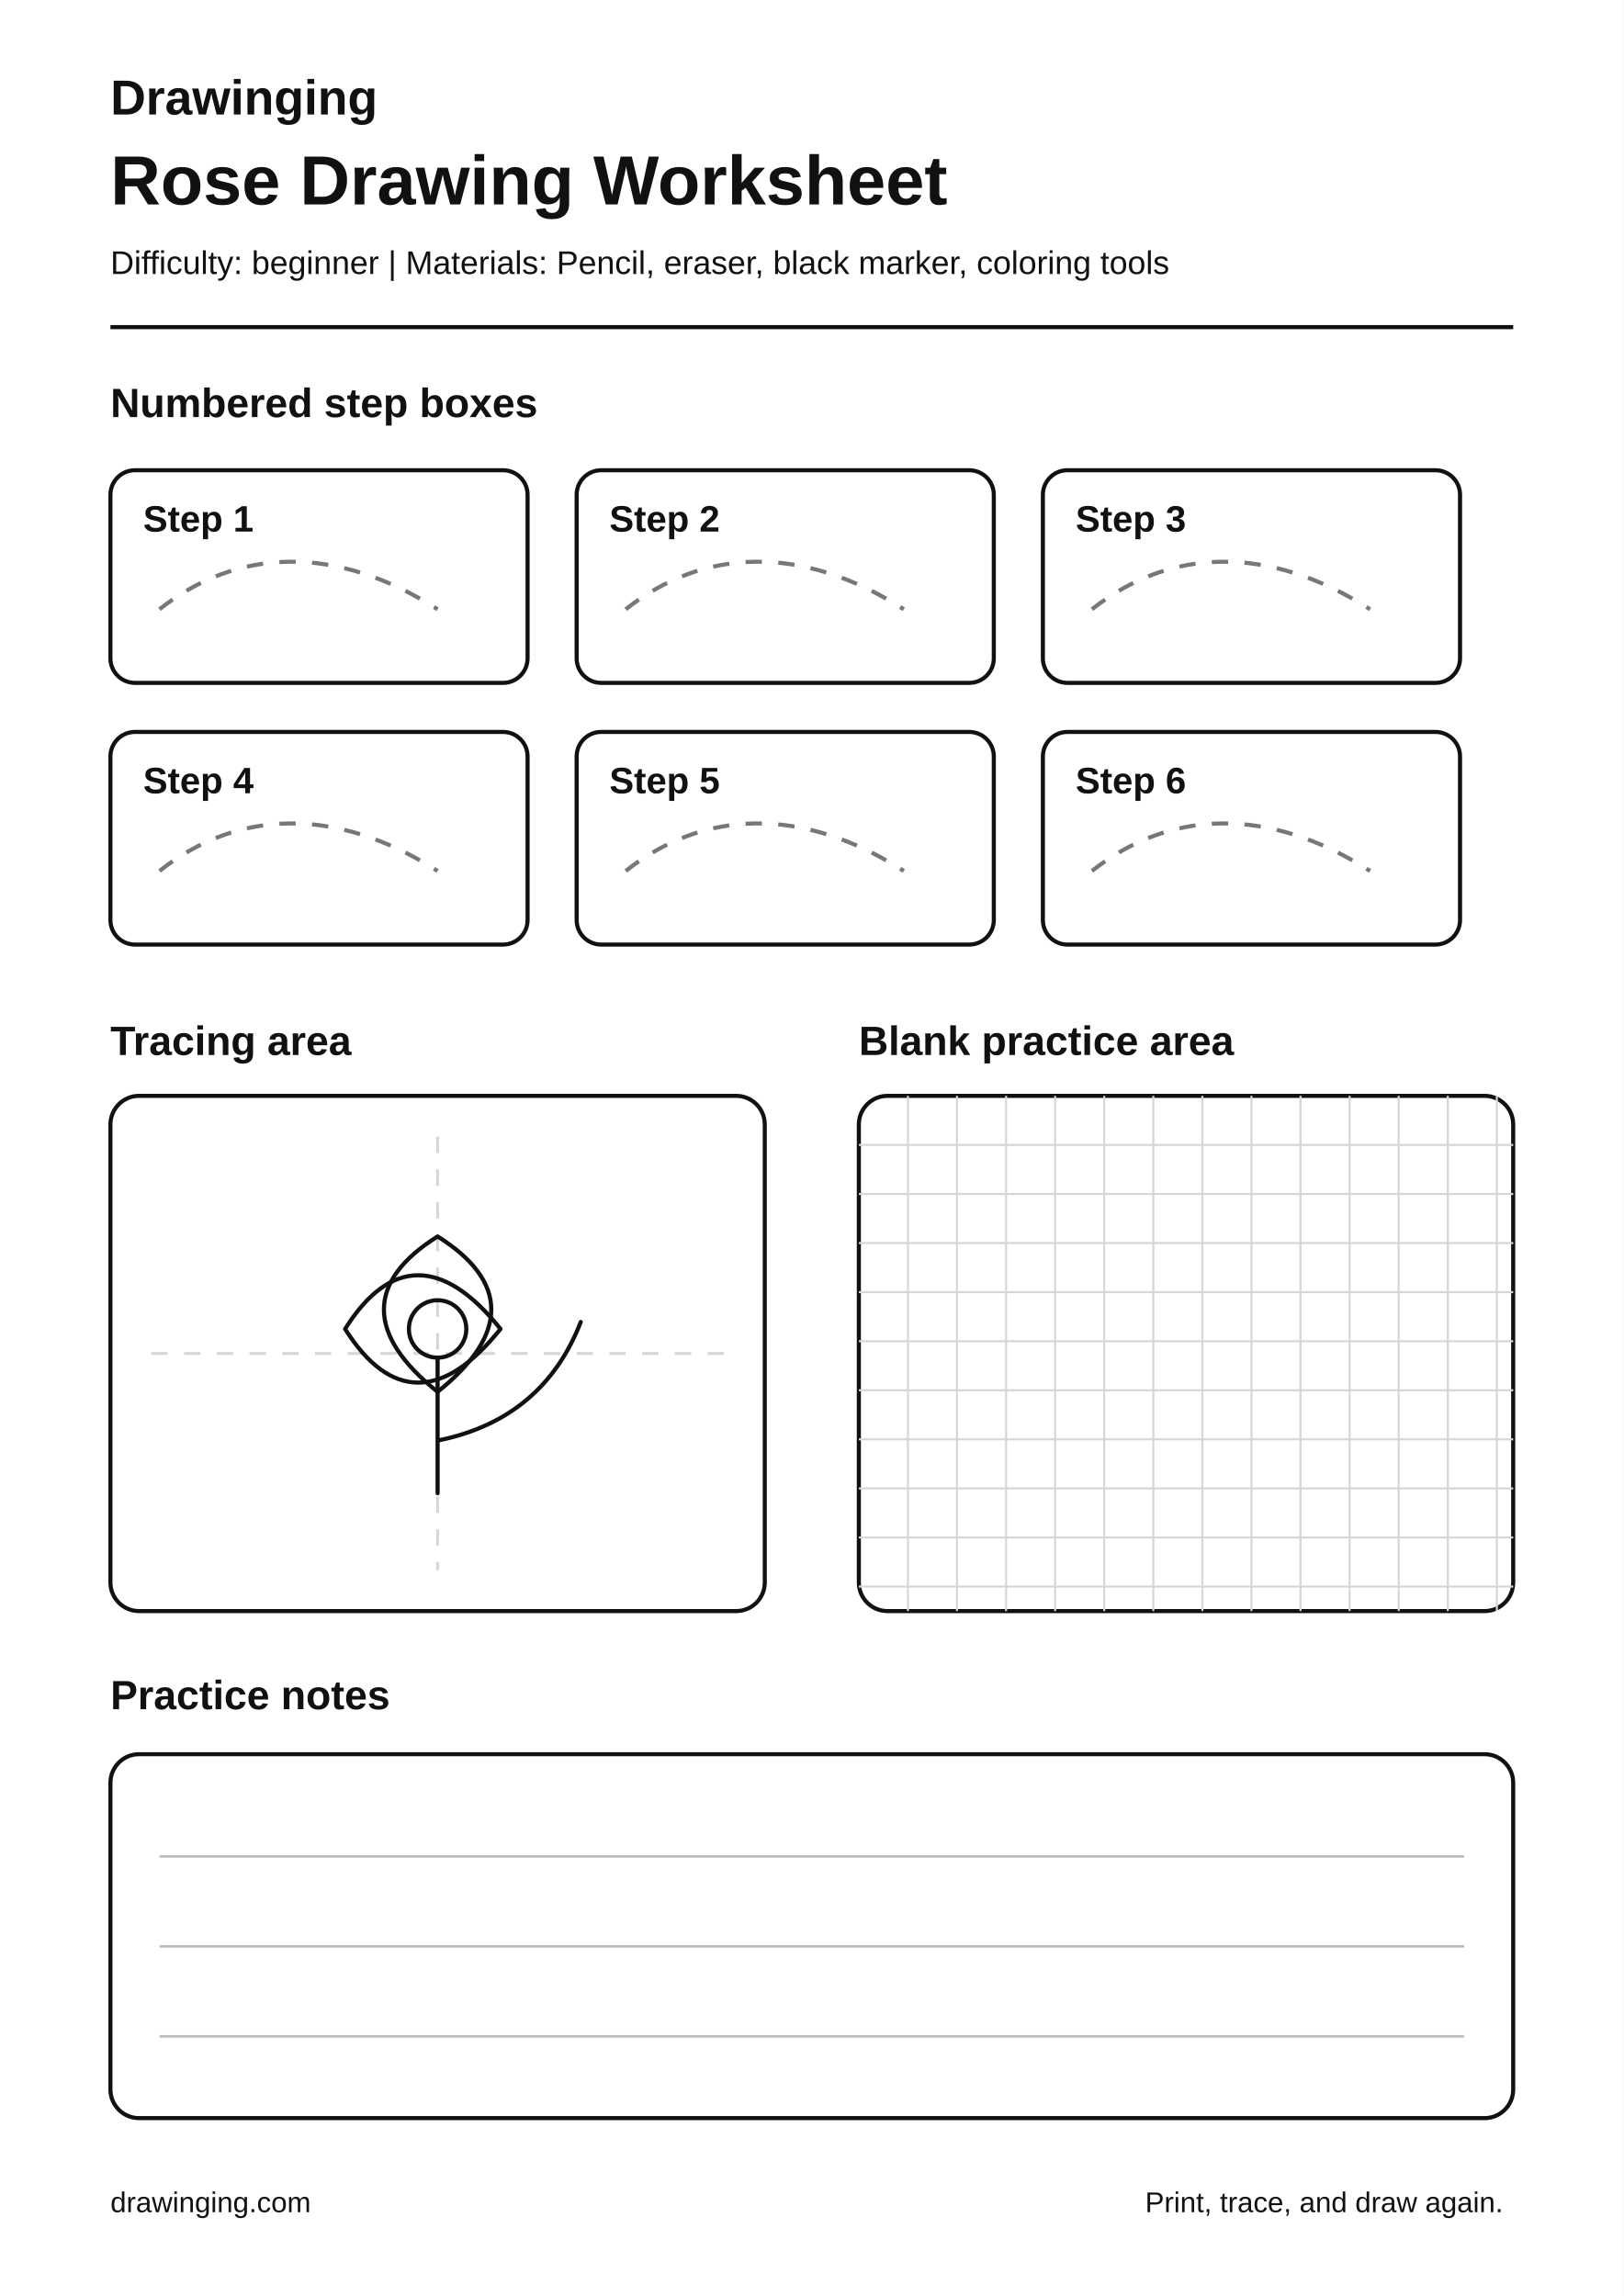
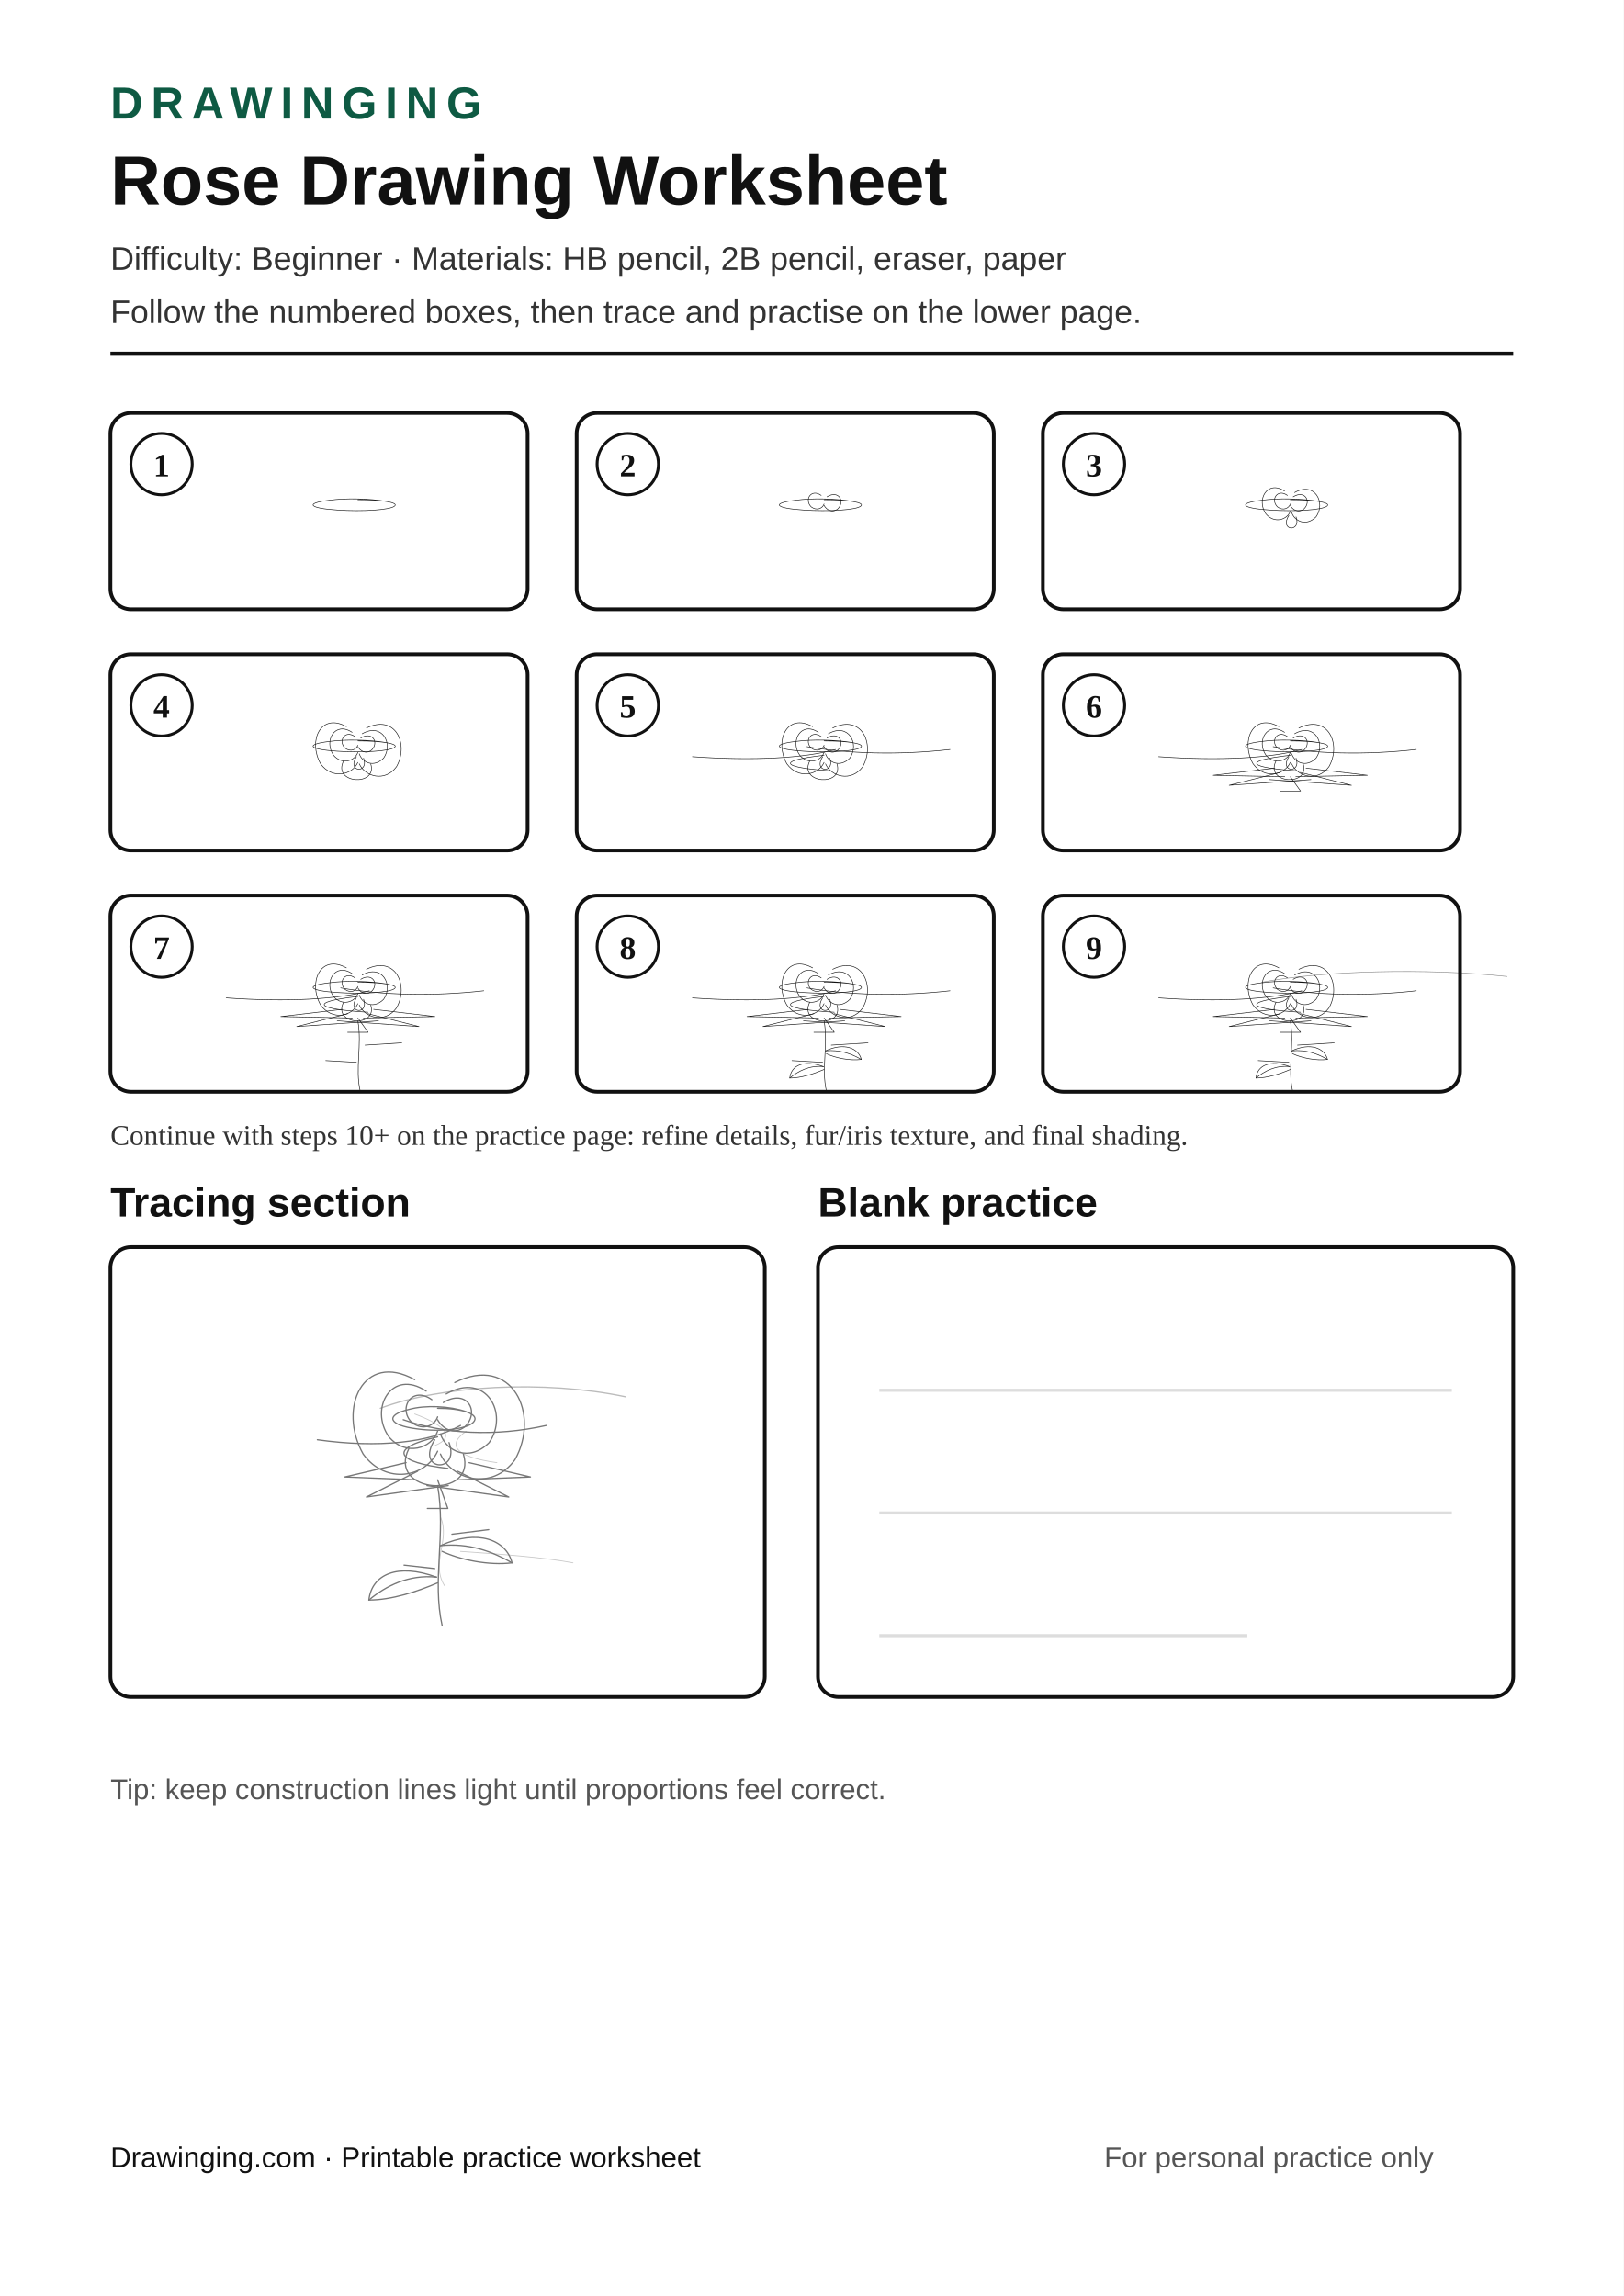
<svg xmlns="http://www.w3.org/2000/svg" width="794" height="1123" viewBox="0 0 794 1123">
  <rect width="794" height="1123" fill="#FFFFFF" />
-   <g font-family="Arial, Helvetica, sans-serif">
-     <text x="54" y="56" font-size="24" font-weight="700" fill="#111111">Drawinging</text>
-     <text x="54" y="100" font-size="34" font-weight="800" fill="#111111">Rose Drawing Worksheet</text>
-     <text x="54" y="134" font-size="16" fill="#111111">Difficulty: beginner  |  Materials: Pencil, eraser, black marker, coloring tools</text>
-     <path d="M54 160h686" stroke="#111111" stroke-width="2" />
-     <text x="54" y="204" font-size="20" font-weight="700" fill="#111111">Numbered step boxes</text>
-     <rect x="54" y="230" width="204" height="104" rx="12" fill="#FFFFFF" stroke="#111111" stroke-width="2" />
-     <text x="70" y="260" font-size="18" font-weight="700" fill="#111111">Step 1</text>
-     <path d="M78 298c38-30 86-32 136 0" fill="none" stroke="#777777" stroke-width="2" stroke-dasharray="8 8" />
-     <rect x="282" y="230" width="204" height="104" rx="12" fill="#FFFFFF" stroke="#111111" stroke-width="2" />
-     <text x="298" y="260" font-size="18" font-weight="700" fill="#111111">Step 2</text>
-     <path d="M306 298c38-30 86-32 136 0" fill="none" stroke="#777777" stroke-width="2" stroke-dasharray="8 8" />
-     <rect x="510" y="230" width="204" height="104" rx="12" fill="#FFFFFF" stroke="#111111" stroke-width="2" />
-     <text x="526" y="260" font-size="18" font-weight="700" fill="#111111">Step 3</text>
-     <path d="M534 298c38-30 86-32 136 0" fill="none" stroke="#777777" stroke-width="2" stroke-dasharray="8 8" />
-     <rect x="54" y="358" width="204" height="104" rx="12" fill="#FFFFFF" stroke="#111111" stroke-width="2" />
-     <text x="70" y="388" font-size="18" font-weight="700" fill="#111111">Step 4</text>
-     <path d="M78 426c38-30 86-32 136 0" fill="none" stroke="#777777" stroke-width="2" stroke-dasharray="8 8" />
-     <rect x="282" y="358" width="204" height="104" rx="12" fill="#FFFFFF" stroke="#111111" stroke-width="2" />
-     <text x="298" y="388" font-size="18" font-weight="700" fill="#111111">Step 5</text>
-     <path d="M306 426c38-30 86-32 136 0" fill="none" stroke="#777777" stroke-width="2" stroke-dasharray="8 8" />
-     <rect x="510" y="358" width="204" height="104" rx="12" fill="#FFFFFF" stroke="#111111" stroke-width="2" />
-     <text x="526" y="388" font-size="18" font-weight="700" fill="#111111">Step 6</text>
-     <path d="M534 426c38-30 86-32 136 0" fill="none" stroke="#777777" stroke-width="2" stroke-dasharray="8 8" />
-     <text x="54" y="516" font-size="20" font-weight="700" fill="#111111">Tracing area</text>
-     <rect x="54" y="536" width="320" height="252" rx="14" fill="#FFFFFF" stroke="#111111" stroke-width="2" />
-     <path d="M74 662h280M214 556v212" stroke="#D6D6D6" stroke-width="1.4" stroke-dasharray="8 8" />
-     <g fill="none" stroke="#111111" stroke-width="2.028" stroke-linecap="round" stroke-linejoin="round">
-       <circle cx="214" cy="650" r="14.04" />
-       <path d="M214 604.76c35 22 35 48 0 76c-35-28-35-54 0-76Z" />
-       <path d="M168.76 650c22-35 48-35 76 0c-28 35-54 35-76 0Z" />
-       <path d="M214 664.04v66.3M214 704.6c35-7 58-27 70-58" />
-     </g>
-     <text x="420" y="516" font-size="20" font-weight="700" fill="#111111">Blank practice area</text>
-     <rect x="420" y="536" width="320" height="252" rx="14" fill="#FFFFFF" stroke="#111111" stroke-width="2" />
-     <path d="M444 536v252" stroke="#D6D6D6" stroke-width="1" />
-     <path d="M468 536v252" stroke="#D6D6D6" stroke-width="1" />
-     <path d="M492 536v252" stroke="#D6D6D6" stroke-width="1" />
-     <path d="M516 536v252" stroke="#D6D6D6" stroke-width="1" />
-     <path d="M540 536v252" stroke="#D6D6D6" stroke-width="1" />
-     <path d="M564 536v252" stroke="#D6D6D6" stroke-width="1" />
-     <path d="M588 536v252" stroke="#D6D6D6" stroke-width="1" />
-     <path d="M612 536v252" stroke="#D6D6D6" stroke-width="1" />
-     <path d="M636 536v252" stroke="#D6D6D6" stroke-width="1" />
-     <path d="M660 536v252" stroke="#D6D6D6" stroke-width="1" />
-     <path d="M684 536v252" stroke="#D6D6D6" stroke-width="1" />
-     <path d="M708 536v252" stroke="#D6D6D6" stroke-width="1" />
-     <path d="M732 536v252" stroke="#D6D6D6" stroke-width="1" />
-     <path d="M420 560h320" stroke="#D6D6D6" stroke-width="1" />
-     <path d="M420 584h320" stroke="#D6D6D6" stroke-width="1" />
-     <path d="M420 608h320" stroke="#D6D6D6" stroke-width="1" />
-     <path d="M420 632h320" stroke="#D6D6D6" stroke-width="1" />
-     <path d="M420 656h320" stroke="#D6D6D6" stroke-width="1" />
-     <path d="M420 680h320" stroke="#D6D6D6" stroke-width="1" />
-     <path d="M420 704h320" stroke="#D6D6D6" stroke-width="1" />
-     <path d="M420 728h320" stroke="#D6D6D6" stroke-width="1" />
-     <path d="M420 752h320" stroke="#D6D6D6" stroke-width="1" />
-     <path d="M420 776h320" stroke="#D6D6D6" stroke-width="1" />
-     <text x="54" y="836" font-size="20" font-weight="700" fill="#111111">Practice notes</text>
-     <rect x="54" y="858" width="686" height="178" rx="14" fill="#FFFFFF" stroke="#111111" stroke-width="2" />
-     <path d="M78 908h638M78 952h638M78 996h638" stroke="#BBBBBB" stroke-width="1.2" />
-     <text x="54" y="1082" font-size="14" fill="#111111">drawinging.com</text>
-     <text x="560" y="1082" font-size="14" fill="#111111">Print, trace, and draw again.</text>
-   </g>
+   <text x="54" y="58" font-family="Arial, Helvetica, sans-serif" font-size="22" font-weight="700" fill="#0E5A43" letter-spacing="4">DRAWINGING</text>
+   <text x="54" y="100" font-family="Arial, Helvetica, sans-serif" font-size="34" font-weight="800" fill="#111111">Rose Drawing Worksheet</text>
+   <text x="54" y="132" font-family="Arial, Helvetica, sans-serif" font-size="16" fill="#333333">Difficulty: Beginner · Materials: HB pencil, 2B pencil, eraser, paper</text>
+   <text x="54" y="158" font-family="Arial, Helvetica, sans-serif" font-size="16" fill="#333333">Follow the numbered boxes, then trace and practise on the lower page.</text>
+   <rect x="54" y="172" width="686" height="2" fill="#111111" />
+   <rect x="54" y="202" width="204" height="96" rx="10" fill="#FFFFFF" stroke="#111111" stroke-width="1.8" />
+   <circle cx="79" cy="227" r="15" fill="#FFFFFF" stroke="#111111" stroke-width="1.4" />
+   <text x="79" y="233" text-anchor="middle" font-size="16" font-weight="700" fill="#111111">1</text>
+   <g transform="translate(0 -4)">
+     <g fill="none" stroke="#111111" stroke-width="0.28" stroke-linecap="round" stroke-linejoin="round">
+       <path d="M175 248.4c12 0 20 1.4 18 3.08c-2 1.96 -16 2.8 -28 1.96c-14 -0.84 -16 -3.36 -4 -4.76c8 -1.12 20 -0.84 28 0.56" />
+     </g>
+   </g>
+   <rect x="282" y="202" width="204" height="96" rx="10" fill="#FFFFFF" stroke="#111111" stroke-width="1.8" />
+   <circle cx="307" cy="227" r="15" fill="#FFFFFF" stroke="#111111" stroke-width="1.4" />
+   <text x="307" y="233" text-anchor="middle" font-size="16" font-weight="700" fill="#111111">2</text>
+   <g transform="translate(0 -4)">
+     <g fill="none" stroke="#111111" stroke-width="0.28" stroke-linecap="round" stroke-linejoin="round">
+       <path d="M403 248.4c12 0 20 1.4 18 3.08c-2 1.96 -16 2.8 -28 1.96c-14 -0.84 -16 -3.36 -4 -4.76c8 -1.12 20 -0.84 28 0.56" />
+       <path d="M401.6 246.3C396.7 242.8 393.2 248.4 396.7 251.9C399.5 254 402.3 252.6 403 250.5" />
+       <path d="M404.4 247C410 243.5 413.5 249.1 409.72 252.88C406.92 255.12 404.12 253.3 403 251.2" />
+     </g>
+   </g>
+   <rect x="510" y="202" width="204" height="96" rx="10" fill="#FFFFFF" stroke="#111111" stroke-width="1.8" />
+   <circle cx="535" cy="227" r="15" fill="#FFFFFF" stroke="#111111" stroke-width="1.4" />
+   <text x="535" y="233" text-anchor="middle" font-size="16" font-weight="700" fill="#111111">3</text>
+   <g transform="translate(0 -4)">
+     <g fill="none" stroke="#111111" stroke-width="0.28" stroke-linecap="round" stroke-linejoin="round">
+       <path d="M631 248.4c12 0 20 1.4 18 3.08c-2 1.96 -16 2.8 -28 1.96c-14 -0.84 -16 -3.36 -4 -4.76c8 -1.12 20 -0.84 28 0.56" />
+       <path d="M629.6 246.3C624.7 242.8 621.2 248.4 624.7 251.9C627.5 254 630.3 252.6 631 250.5" />
+       <path d="M632.4 247C638 243.5 641.5 249.1 637.72 252.88C634.92 255.12 632.12 253.3 631 251.2" />
+       <path d="M628.2 244.2C619.8 238.6 614.2 248.4 619.1 255.4C623.3 260.3 629.6 258.2 631 254 " />
+       <path d="M633.1 244.9C642.9 239.3 648.5 249.8 643.6 256.8C638.7 261.7 633.1 258.9 631.7 254.7" />
+       <path d="M630.3 256.1C625.4 263.8 636.6 264.5 633.8 256.8" />
+     </g>
+   </g>
+   <rect x="54" y="320" width="204" height="96" rx="10" fill="#FFFFFF" stroke="#111111" stroke-width="1.8" />
+   <circle cx="79" cy="345" r="15" fill="#FFFFFF" stroke="#111111" stroke-width="1.4" />
+   <text x="79" y="351" text-anchor="middle" font-size="16" font-weight="700" fill="#111111">4</text>
+   <g transform="translate(0 -4)">
+     <g fill="none" stroke="#111111" stroke-width="0.28" stroke-linecap="round" stroke-linejoin="round">
+       <path d="M175 366.4c12 0 20 1.4 18 3.08c-2 1.96 -16 2.8 -28 1.96c-14 -0.84 -16 -3.36 -4 -4.76c8 -1.12 20 -0.84 28 0.56" />
+       <path d="M173.6 364.3C168.7 360.8 165.2 366.4 168.7 369.9C171.5 372 174.3 370.6 175 368.5" />
+       <path d="M176.4 365C182 361.5 185.5 367.1 181.72 370.88C178.92 373.12 176.12 371.3 175 369.2" />
+       <path d="M172.2 362.2C163.8 356.6 158.2 366.4 163.1 373.4C167.3 378.3 173.6 376.2 175 372 " />
+       <path d="M177.1 362.9C186.9 357.3 192.5 367.8 187.6 374.8C182.7 379.7 177.1 376.9 175.7 372.7" />
+       <path d="M174.3 374.1C169.4 381.8 180.6 382.5 177.8 374.8" />
+       <path d="M169.4 359.4C156.8 352.4 150.5 366.4 156.8 377.6C162.4 385.3 172.2 383.2 175 376.9" />
+       <path d="M179.2 360.1C193.2 353.1 200.2 367.8 193.9 379C188.3 386.7 178.5 383.9 175.7 377.6" />
+       <path d="M168 376.2C162.4 387.4 184.8 388.8 181.3 377.6" />
+     </g>
+   </g>
+   <rect x="282" y="320" width="204" height="96" rx="10" fill="#FFFFFF" stroke="#111111" stroke-width="1.8" />
+   <circle cx="307" cy="345" r="15" fill="#FFFFFF" stroke="#111111" stroke-width="1.4" />
+   <text x="307" y="351" text-anchor="middle" font-size="16" font-weight="700" fill="#111111">5</text>
+   <g transform="translate(0 -4)">
+     <g fill="none" stroke="#111111" stroke-width="0.28" stroke-linecap="round" stroke-linejoin="round">
+       <path d="M403 366.4c12 0 20 1.4 18 3.08c-2 1.96 -16 2.8 -28 1.96c-14 -0.84 -16 -3.36 -4 -4.76c8 -1.12 20 -0.84 28 0.56" />
+       <path d="M401.6 364.3C396.7 360.8 393.2 366.4 396.7 369.9C399.5 372 402.3 370.6 403 368.5" />
+       <path d="M404.4 365C410 361.5 413.5 367.1 409.72 370.88C406.92 373.12 404.12 371.3 403 369.2" />
+       <path d="M400.2 362.2C391.8 356.6 386.2 366.4 391.1 373.4C395.3 378.3 401.6 376.2 403 372 " />
+       <path d="M405.1 362.9C414.9 357.3 420.5 367.8 415.6 374.8C410.7 379.7 405.1 376.9 403.7 372.7" />
+       <path d="M402.3 374.1C397.4 381.8 408.6 382.5 405.8 374.8" />
+       <path d="M397.4 359.4C384.8 352.4 378.5 366.4 384.8 377.6C390.4 385.3 400.2 383.2 403 376.9" />
+       <path d="M407.2 360.1C421.2 353.1 428.2 367.8 421.9 379C416.3 386.7 406.5 383.9 403.7 377.6" />
+       <path d="M396 376.2C390.4 387.4 412.8 388.8 409.3 377.6" />
+       <path d="M394.6 369.2c20 3.5 45 4.2 70 1.4" />
+       <path d="M408.6 370.6c-15 4.2 -40 5.6 -70 3.5" />
+       <path d="M403 373.4c-25 2.8 -20 6.3 5 7.7" />
+     </g>
+   </g>
+   <rect x="510" y="320" width="204" height="96" rx="10" fill="#FFFFFF" stroke="#111111" stroke-width="1.8" />
+   <circle cx="535" cy="345" r="15" fill="#FFFFFF" stroke="#111111" stroke-width="1.4" />
+   <text x="535" y="351" text-anchor="middle" font-size="16" font-weight="700" fill="#111111">6</text>
+   <g transform="translate(0 -4)">
+     <g fill="none" stroke="#111111" stroke-width="0.28" stroke-linecap="round" stroke-linejoin="round">
+       <path d="M631 366.4c12 0 20 1.4 18 3.08c-2 1.96 -16 2.8 -28 1.96c-14 -0.84 -16 -3.36 -4 -4.76c8 -1.12 20 -0.84 28 0.56" />
+       <path d="M629.6 364.3C624.7 360.8 621.2 366.4 624.7 369.9C627.5 372 630.3 370.6 631 368.5" />
+       <path d="M632.4 365C638 361.5 641.5 367.1 637.72 370.88C634.92 373.12 632.12 371.3 631 369.2" />
+       <path d="M628.2 362.2C619.8 356.6 614.2 366.4 619.1 373.4C623.3 378.3 629.6 376.2 631 372 " />
+       <path d="M633.1 362.9C642.9 357.3 648.5 367.8 643.6 374.8C638.7 379.7 633.1 376.9 631.7 372.7" />
+       <path d="M630.3 374.1C625.4 381.8 636.6 382.5 633.8 374.8" />
+       <path d="M625.4 359.4C612.8 352.4 606.5 366.4 612.8 377.6C618.4 385.3 628.2 383.2 631 376.9" />
+       <path d="M635.2 360.1C649.2 353.1 656.2 367.8 649.9 379C644.3 386.7 634.5 383.9 631.7 377.6" />
+       <path d="M624 376.2C618.4 387.4 640.8 388.8 637.3 377.6" />
+       <path d="M622.6 369.2c20 3.5 45 4.2 70 1.4" />
+       <path d="M636.6 370.6c-15 4.2 -40 5.6 -70 3.5" />
+       <path d="M631 373.4c-25 2.8 -20 6.3 5 7.7" />
+       <path d="M626.1 381.8l-25 6.3l40 -2.8" />
+       <path d="M631 383.9l5 7l-10 0" />
+       <path d="M635.9 381.8l25 6.3l-40 -2.8" />
+       <path d="M623.3 379.7l-30 3.5l35 0.7" />
+       <path d="M638.7 379.7l30 3.5l-35 0.7" />
+     </g>
+   </g>
+   <rect x="54" y="438" width="204" height="96" rx="10" fill="#FFFFFF" stroke="#111111" stroke-width="1.8" />
+   <circle cx="79" cy="463" r="15" fill="#FFFFFF" stroke="#111111" stroke-width="1.4" />
+   <text x="79" y="469" text-anchor="middle" font-size="16" font-weight="700" fill="#111111">7</text>
+   <g transform="translate(0 -4)">
+     <g fill="none" stroke="#111111" stroke-width="0.28" stroke-linecap="round" stroke-linejoin="round">
+       <path d="M175 484.4c12 0 20 1.4 18 3.08c-2 1.96 -16 2.8 -28 1.96c-14 -0.84 -16 -3.36 -4 -4.76c8 -1.12 20 -0.84 28 0.56" />
+       <path d="M173.6 482.3C168.7 478.8 165.2 484.4 168.7 487.9C171.5 490 174.3 488.6 175 486.5" />
+       <path d="M176.4 483C182 479.5 185.5 485.1 181.72 488.88C178.92 491.12 176.12 489.3 175 487.2" />
+       <path d="M172.2 480.2C163.8 474.6 158.2 484.4 163.1 491.4C167.3 496.3 173.6 494.2 175 490 " />
+       <path d="M177.1 480.9C186.9 475.3 192.5 485.8 187.6 492.8C182.7 497.7 177.1 494.9 175.7 490.7" />
+       <path d="M174.3 492.1C169.4 499.8 180.6 500.5 177.8 492.8" />
+       <path d="M169.4 477.4C156.8 470.4 150.5 484.4 156.8 495.6C162.4 503.3 172.2 501.2 175 494.9" />
+       <path d="M179.2 478.1C193.2 471.1 200.2 485.8 193.9 497C188.3 504.7 178.5 501.9 175.7 495.6" />
+       <path d="M168 494.2C162.4 505.4 184.8 506.8 181.3 495.6" />
+       <path d="M166.6 487.2c20 3.5 45 4.2 70 1.4" />
+       <path d="M180.6 488.6c-15 4.2 -40 5.6 -70 3.5" />
+       <path d="M175 491.4c-25 2.8 -20 6.3 5 7.7" />
+       <path d="M170.1 499.8l-25 6.3l40 -2.8" />
+       <path d="M175 501.9l5 7l-10 0" />
+       <path d="M179.9 499.8l25 6.3l-40 -2.8" />
+       <path d="M167.3 497.7l-30 3.5l35 0.7" />
+       <path d="M182.7 497.7l30 3.5l-35 0.7" />
+       <path d="M175 503.3C177.1 515.2 173.6 526.4 176.12 537.6" />
+       <path d="M178.5 515.2l18 -1.12M174.3 523.6l-15 -0.84" />
+     </g>
+   </g>
+   <rect x="282" y="438" width="204" height="96" rx="10" fill="#FFFFFF" stroke="#111111" stroke-width="1.8" />
+   <circle cx="307" cy="463" r="15" fill="#FFFFFF" stroke="#111111" stroke-width="1.4" />
+   <text x="307" y="469" text-anchor="middle" font-size="16" font-weight="700" fill="#111111">8</text>
+   <g transform="translate(0 -4)">
+     <g fill="none" stroke="#111111" stroke-width="0.28" stroke-linecap="round" stroke-linejoin="round">
+       <path d="M403 484.4c12 0 20 1.4 18 3.08c-2 1.96 -16 2.8 -28 1.96c-14 -0.84 -16 -3.36 -4 -4.76c8 -1.12 20 -0.84 28 0.56" />
+       <path d="M401.6 482.3C396.7 478.8 393.2 484.4 396.7 487.9C399.5 490 402.3 488.6 403 486.5" />
+       <path d="M404.4 483C410 479.5 413.5 485.1 409.72 488.88C406.92 491.12 404.12 489.3 403 487.2" />
+       <path d="M400.2 480.2C391.8 474.6 386.2 484.4 391.1 491.4C395.3 496.3 401.6 494.2 403 490 " />
+       <path d="M405.1 480.9C414.9 475.3 420.5 485.8 415.6 492.8C410.7 497.7 405.1 494.9 403.7 490.7" />
+       <path d="M402.3 492.1C397.4 499.8 408.6 500.5 405.8 492.8" />
+       <path d="M397.4 477.4C384.8 470.4 378.5 484.4 384.8 495.6C390.4 503.3 400.2 501.2 403 494.9" />
+       <path d="M407.2 478.1C421.2 471.1 428.2 485.8 421.9 497C416.3 504.7 406.5 501.9 403.7 495.6" />
+       <path d="M396 494.2C390.4 505.4 412.8 506.8 409.3 495.6" />
+       <path d="M394.6 487.2c20 3.5 45 4.2 70 1.4" />
+       <path d="M408.6 488.6c-15 4.2 -40 5.6 -70 3.5" />
+       <path d="M403 491.4c-25 2.8 -20 6.3 5 7.7" />
+       <path d="M398.1 499.8l-25 6.3l40 -2.8" />
+       <path d="M403 501.9l5 7l-10 0" />
+       <path d="M407.9 499.8l25 6.3l-40 -2.8" />
+       <path d="M395.3 497.7l-30 3.5l35 0.7" />
+       <path d="M410.7 497.7l30 3.5l-35 0.7" />
+       <path d="M403 503.3C405.1 515.2 401.6 526.4 404.12 537.6" />
+       <path d="M406.5 515.2l18 -1.12M402.3 523.6l-15 -0.84" />
+       <path d="M403.7 518C412.8 513.8 419.8 516.6 421.2 522.2C415.6 522.9 408.6 521.5 404.12 519.4" />
+       <path d="M403.7 518C410.7 517.3 416.3 519.4 421.2 522.2" />
+       <path d="M402.72 525.7C393.2 522.2 386.9 525 386.2 531.3C391.8 531.3 398.1 529.2 403 527.1" />
+       <path d="M402.72 525.7C396 525 390.4 527.8 386.2 531.3" />
+     </g>
+   </g>
+   <rect x="510" y="438" width="204" height="96" rx="10" fill="#FFFFFF" stroke="#111111" stroke-width="1.8" />
+   <circle cx="535" cy="463" r="15" fill="#FFFFFF" stroke="#111111" stroke-width="1.4" />
+   <text x="535" y="469" text-anchor="middle" font-size="16" font-weight="700" fill="#111111">9</text>
+   <g transform="translate(0 -4)">
+     <g fill="none" stroke="#111111" stroke-width="0.28" stroke-linecap="round" stroke-linejoin="round">
+       <path d="M631 484.4c12 0 20 1.4 18 3.08c-2 1.96 -16 2.8 -28 1.96c-14 -0.84 -16 -3.36 -4 -4.76c8 -1.12 20 -0.84 28 0.56" />
+       <path d="M629.6 482.3C624.7 478.8 621.2 484.4 624.7 487.9C627.5 490 630.3 488.6 631 486.5" />
+       <path d="M632.4 483C638 479.5 641.5 485.1 637.72 488.88C634.92 491.12 632.12 489.3 631 487.2" />
+       <path d="M628.2 480.2C619.8 474.6 614.2 484.4 619.1 491.4C623.3 496.3 629.6 494.2 631 490 " />
+       <path d="M633.1 480.9C642.9 475.3 648.5 485.8 643.6 492.8C638.7 497.7 633.1 494.9 631.7 490.7" />
+       <path d="M630.3 492.1C625.4 499.8 636.6 500.5 633.8 492.8" />
+       <path d="M625.4 477.4C612.8 470.4 606.5 484.4 612.8 495.6C618.4 503.3 628.2 501.2 631 494.9" />
+       <path d="M635.2 478.1C649.2 471.1 656.2 485.8 649.9 497C644.3 504.7 634.5 501.9 631.7 495.6" />
+       <path d="M624 494.2C618.4 505.4 640.8 506.8 637.3 495.6" />
+       <path d="M622.6 487.2c20 3.5 45 4.2 70 1.4" />
+       <path d="M636.6 488.6c-15 4.2 -40 5.6 -70 3.5" />
+       <path d="M631 491.4c-25 2.8 -20 6.3 5 7.7" />
+       <path d="M626.1 499.8l-25 6.3l40 -2.8" />
+       <path d="M631 501.9l5 7l-10 0" />
+       <path d="M635.9 499.8l25 6.3l-40 -2.8" />
+       <path d="M623.3 497.7l-30 3.5l35 0.7" />
+       <path d="M638.7 497.7l30 3.5l-35 0.7" />
+       <path d="M631 503.3C633.1 515.2 629.6 526.4 632.12 537.6" />
+       <path d="M634.5 515.2l18 -1.12M630.3 523.6l-15 -0.84" />
+       <path d="M631.7 518C640.8 513.8 647.8 516.6 649.2 522.2C643.6 522.9 636.6 521.5 632.12 519.4" />
+       <path d="M631.7 518C638.7 517.3 644.3 519.4 649.2 522.2" />
+       <path d="M630.72 525.7C621.2 522.2 614.9 525 614.2 531.3C619.8 531.3 626.1 529.2 631 527.1" />
+       <path d="M630.72 525.7C624 525 618.4 527.8 614.2 531.3" />
+       <path d="M617 484.4c30 -5.6 80 -7 120 -2.8" opacity="0.5" />
+     </g>
+   </g>
+   <text x="54" y="560" font-size="14" fill="#333333">Continue with steps 10+ on the practice page: refine details, fur/iris texture, and final shading.</text>
+   <text x="54" y="595" font-family="Arial, Helvetica, sans-serif" font-size="20" font-weight="700" fill="#111111">Tracing section</text>
+   <rect x="54" y="610" width="320" height="220" rx="10" fill="#FFFFFF" stroke="#111111" stroke-width="1.8" />
+   <g fill="none" stroke="#777777" stroke-width="0.616" stroke-linecap="round" stroke-linejoin="round">
+     <path d="M214 688.8c12 0 20 2.8 18 6.16c-2 3.92 -16 5.6 -28 3.92c-14 -1.68 -16 -6.72 -4 -9.52c8 -2.24 20 -1.68 28 1.12" />
+     <path d="M211.2 684.6C201.4 677.6 194.4 688.8 201.4 695.8C207 700 212.6 697.2 214 693" />
+     <path d="M216.8 686C228 679 235 690.2 227.44 697.76C221.84 702.24 216.24 698.6 214 694.4" />
+     <path d="M208.4 680.4C191.6 669.2 180.4 688.8 190.2 702.8C198.6 712.6 211.2 708.4 214 700 " />
+     <path d="M218.2 681.8C237.8 670.6 249 691.6 239.2 705.6C229.4 715.4 218.2 709.8 215.4 701.4" />
+     <path d="M212.6 704.2C202.8 719.6 225.2 721 219.6 705.6" />
+     <path d="M202.8 674.8C177.6 660.8 165 688.8 177.6 711.2C188.8 726.6 208.4 722.4 214 709.8" />
+     <path d="M222.4 676.2C250.4 662.2 264.4 691.6 251.8 714C240.6 729.4 221 723.8 215.4 711.2" />
+     <path d="M200 708.4C188.8 730.8 233.6 733.6 226.6 711.2" />
+     <path d="M197.2 694.4c20 7 45 8.4 70 2.8" />
+     <path d="M225.2 697.2c-15 8.4 -40 11.2 -70 7" />
+     <path d="M214 702.8c-25 5.6 -20 12.6 5 15.4" />
+     <path d="M204.2 719.6l-25 12.6l40 -5.6" />
+     <path d="M214 723.8l5 14l-10 0" />
+     <path d="M223.8 719.6l25 12.6l-40 -5.6" />
+     <path d="M198.6 715.4l-30 7l35 1.4" />
+     <path d="M229.4 715.4l30 7l-35 1.4" />
+     <path d="M214 726.6C218.2 750.4 211.2 772.8 216.24 795.2" />
+     <path d="M221 750.4l18 -2.24M212.6 767.2l-15 -1.68" />
+     <path d="M215.4 756C233.6 747.6 247.6 753.2 250.4 764.4C239.2 765.8 225.2 763 216.24 758.8" />
+     <path d="M215.4 756C229.4 754.6 240.6 758.8 250.4 764.4" />
+     <path d="M213.44 771.4C194.4 764.4 181.8 770 180.4 782.6C191.6 782.6 204.2 778.4 214 774.2" />
+     <path d="M213.44 771.4C200 770 188.8 775.6 180.4 782.6" />
+     <path d="M186 688.8c30 -11.2 80 -14 120 -5.6" opacity="0.5" />
+     <g stroke-width="0.392" opacity="0.4">
+       <path d="M202.8 691.6c15 5.6 20 11.2 10 15.4" />
+       <path d="M228 700c-10 7 -5 12.6 15 15.4" />
+       <path d="M215.4 742c5 11.2 -5 22.4 2 33.6" />
+       <path d="M225.2 758.8c20 1.4 40 2.8 55 5.6" />
+     </g>
+   </g>
+   <text x="400" y="595" font-family="Arial, Helvetica, sans-serif" font-size="20" font-weight="700" fill="#111111">Blank practice</text>
+   <rect x="400" y="610" width="340" height="220" rx="10" fill="#FFFFFF" stroke="#111111" stroke-width="1.8" />
+   <path d="M430 680h280M430 740h280M430 800h180" stroke="#DDDDDD" stroke-width="1.5" />
+   <text x="54" y="880" font-family="Arial, Helvetica, sans-serif" font-size="14" fill="#555555">Tip: keep construction lines light until proportions feel correct.</text>
+   <text x="54" y="1060" font-family="Arial, Helvetica, sans-serif" font-size="14" fill="#111111">Drawinging.com · Printable practice worksheet</text>
+   <text x="540" y="1060" font-family="Arial, Helvetica, sans-serif" font-size="14" fill="#555555">For personal practice only</text>
</svg>
